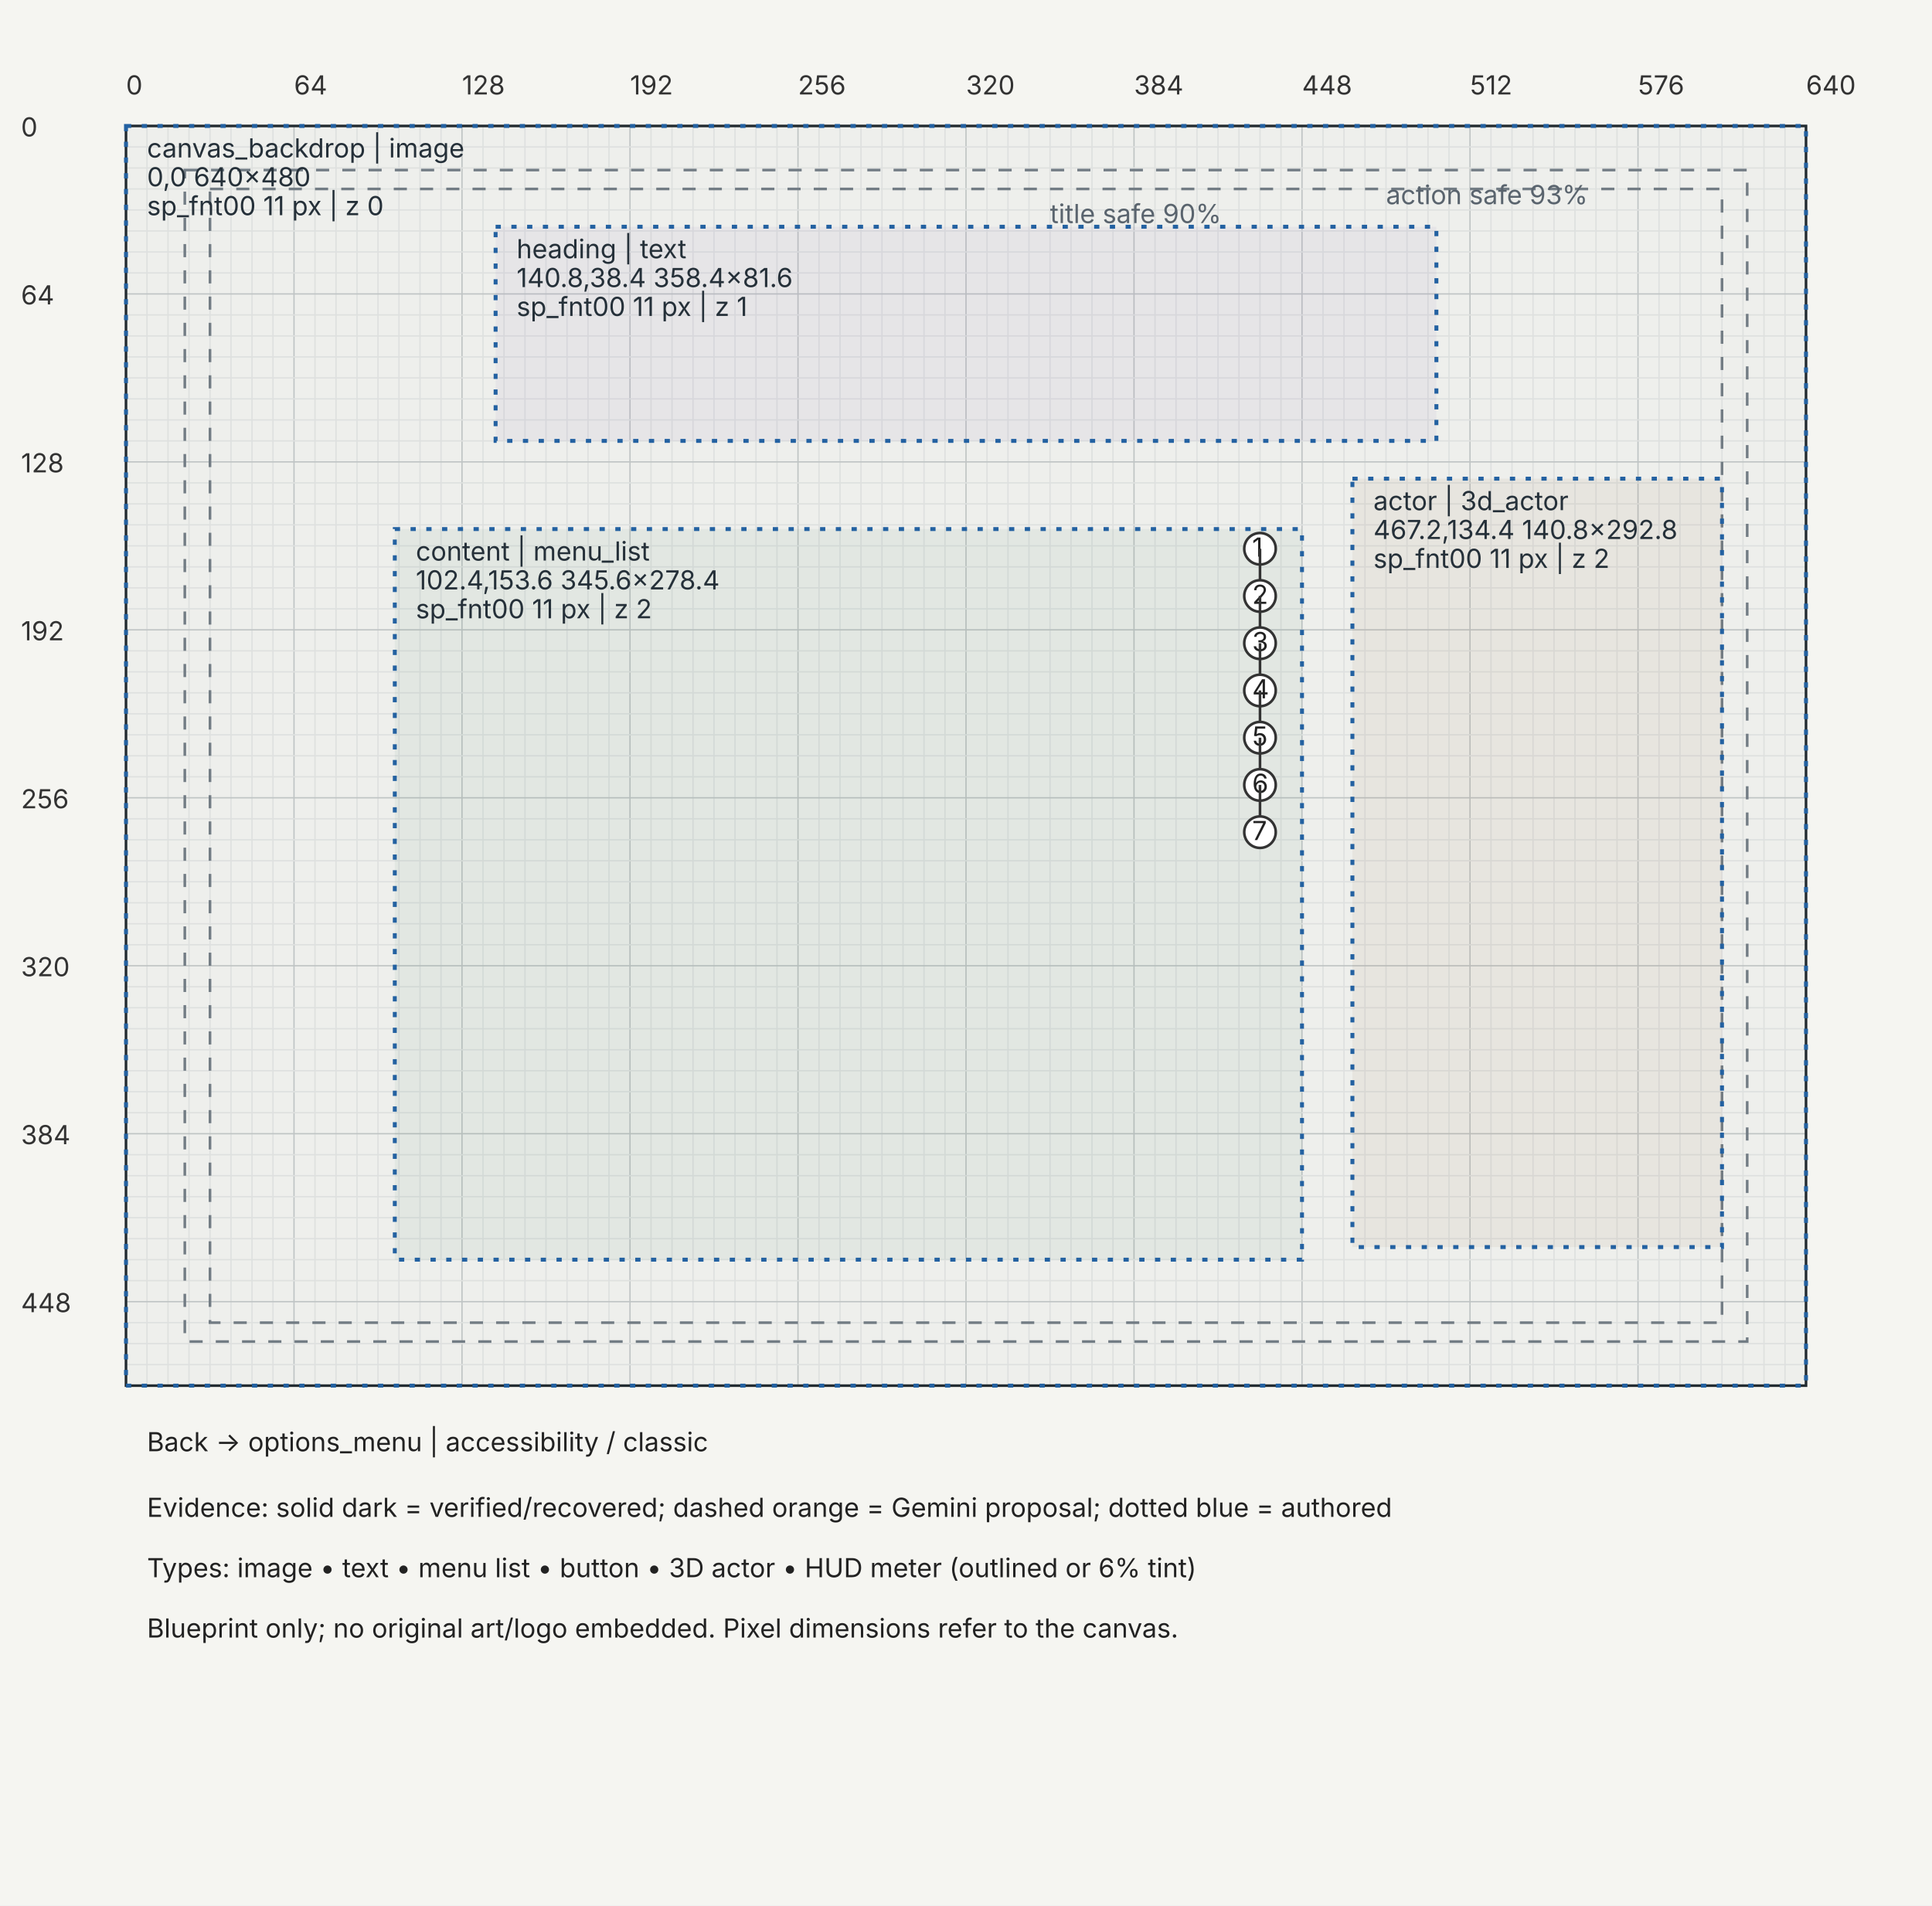
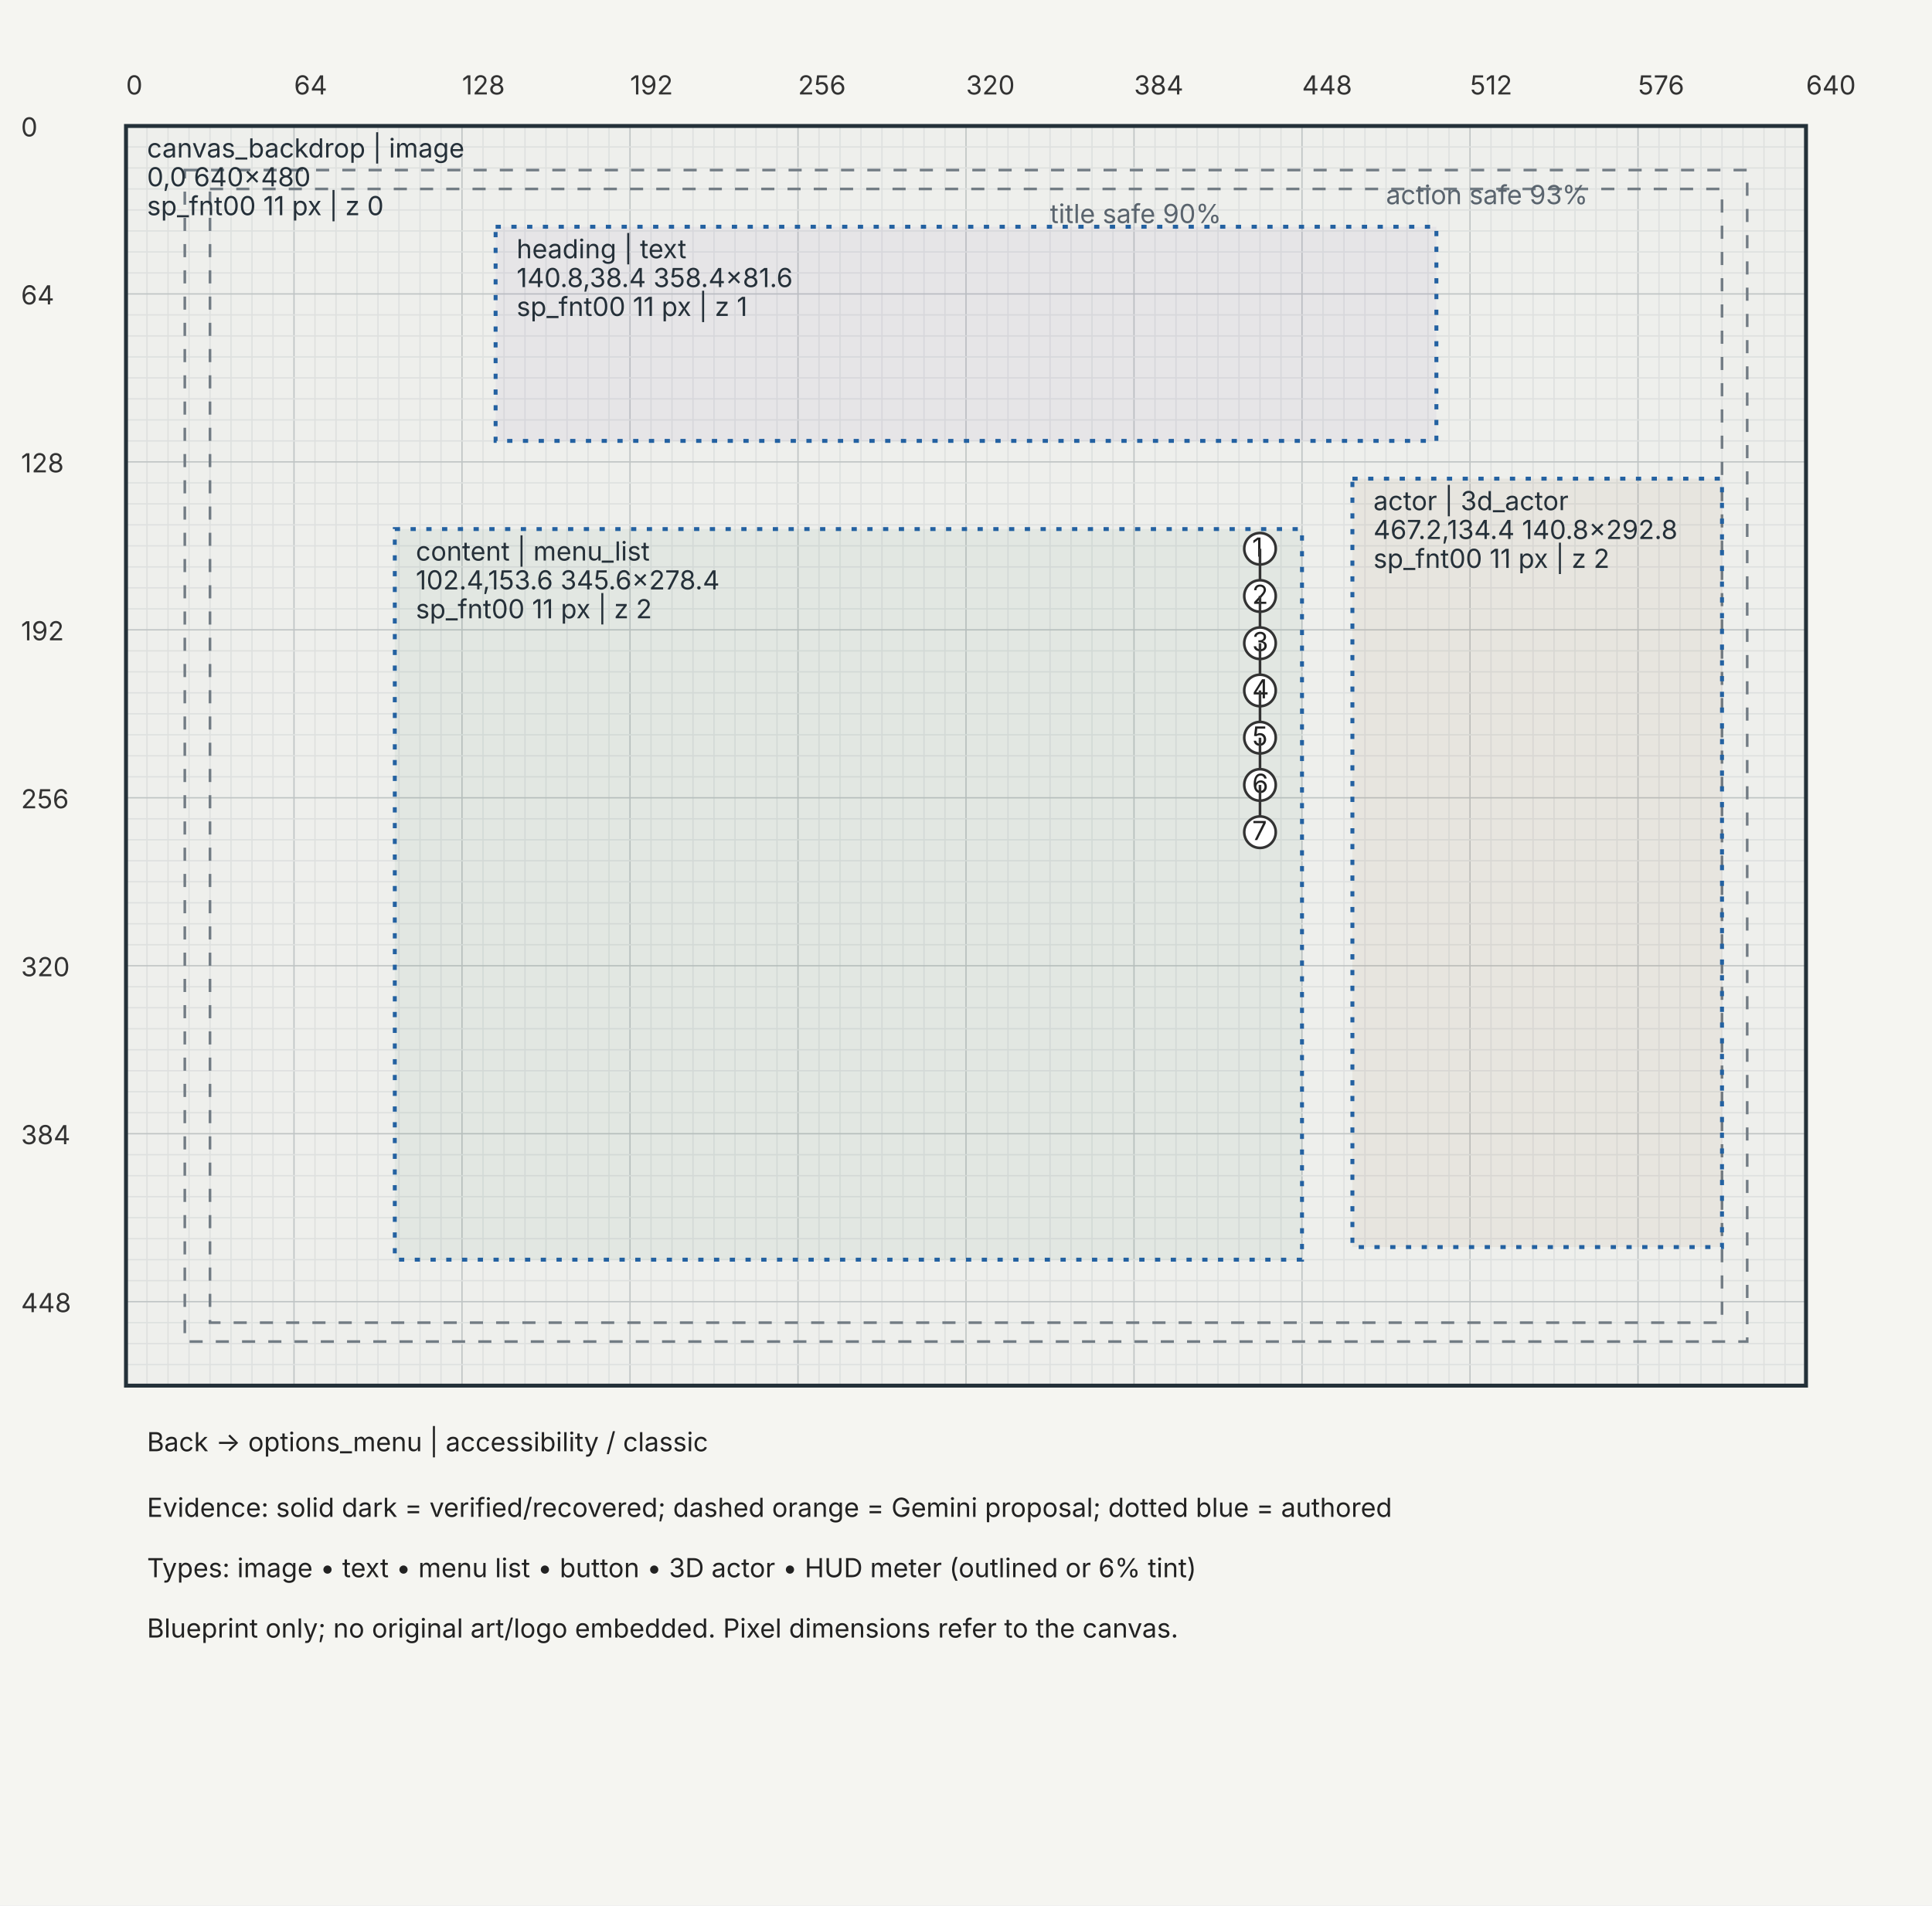
<svg xmlns="http://www.w3.org/2000/svg" width="736" height="726" viewBox="0 0 736 726">
  <rect width="100%" height="100%" fill="#f5f5f1" />
  <defs>
    <marker id="arrow" markerWidth="6" markerHeight="6" refX="5" refY="3" orient="auto">
      <path d="M0,0 L6,3 L0,6" fill="#333" />
    </marker>
  </defs>
  <g transform="translate(48,48)" font-family="Segoe UI,Inter,sans-serif" font-size="10">
    <path d="M0,0 V480" stroke="#c4c8c7" stroke-width="0.5" />
    <path d="M8,0 V480" stroke="#e4e6e3" stroke-width="0.5" />
    <path d="M16,0 V480" stroke="#e4e6e3" stroke-width="0.5" />
    <path d="M24,0 V480" stroke="#e4e6e3" stroke-width="0.5" />
    <path d="M32,0 V480" stroke="#e4e6e3" stroke-width="0.5" />
    <path d="M40,0 V480" stroke="#e4e6e3" stroke-width="0.5" />
    <path d="M48,0 V480" stroke="#e4e6e3" stroke-width="0.5" />
    <path d="M56,0 V480" stroke="#e4e6e3" stroke-width="0.5" />
    <path d="M64,0 V480" stroke="#c4c8c7" stroke-width="0.5" />
    <path d="M72,0 V480" stroke="#e4e6e3" stroke-width="0.5" />
    <path d="M80,0 V480" stroke="#e4e6e3" stroke-width="0.5" />
    <path d="M88,0 V480" stroke="#e4e6e3" stroke-width="0.5" />
    <path d="M96,0 V480" stroke="#e4e6e3" stroke-width="0.5" />
    <path d="M104,0 V480" stroke="#e4e6e3" stroke-width="0.5" />
    <path d="M112,0 V480" stroke="#e4e6e3" stroke-width="0.5" />
    <path d="M120,0 V480" stroke="#e4e6e3" stroke-width="0.5" />
    <path d="M128,0 V480" stroke="#c4c8c7" stroke-width="0.5" />
    <path d="M136,0 V480" stroke="#e4e6e3" stroke-width="0.5" />
    <path d="M144,0 V480" stroke="#e4e6e3" stroke-width="0.5" />
    <path d="M152,0 V480" stroke="#e4e6e3" stroke-width="0.5" />
    <path d="M160,0 V480" stroke="#e4e6e3" stroke-width="0.5" />
    <path d="M168,0 V480" stroke="#e4e6e3" stroke-width="0.5" />
    <path d="M176,0 V480" stroke="#e4e6e3" stroke-width="0.5" />
    <path d="M184,0 V480" stroke="#e4e6e3" stroke-width="0.5" />
    <path d="M192,0 V480" stroke="#c4c8c7" stroke-width="0.5" />
    <path d="M200,0 V480" stroke="#e4e6e3" stroke-width="0.5" />
    <path d="M208,0 V480" stroke="#e4e6e3" stroke-width="0.5" />
    <path d="M216,0 V480" stroke="#e4e6e3" stroke-width="0.5" />
    <path d="M224,0 V480" stroke="#e4e6e3" stroke-width="0.5" />
    <path d="M232,0 V480" stroke="#e4e6e3" stroke-width="0.5" />
    <path d="M240,0 V480" stroke="#e4e6e3" stroke-width="0.5" />
    <path d="M248,0 V480" stroke="#e4e6e3" stroke-width="0.5" />
    <path d="M256,0 V480" stroke="#c4c8c7" stroke-width="0.5" />
    <path d="M264,0 V480" stroke="#e4e6e3" stroke-width="0.5" />
    <path d="M272,0 V480" stroke="#e4e6e3" stroke-width="0.5" />
    <path d="M280,0 V480" stroke="#e4e6e3" stroke-width="0.5" />
    <path d="M288,0 V480" stroke="#e4e6e3" stroke-width="0.5" />
    <path d="M296,0 V480" stroke="#e4e6e3" stroke-width="0.5" />
    <path d="M304,0 V480" stroke="#e4e6e3" stroke-width="0.5" />
    <path d="M312,0 V480" stroke="#e4e6e3" stroke-width="0.5" />
    <path d="M320,0 V480" stroke="#c4c8c7" stroke-width="0.5" />
    <path d="M328,0 V480" stroke="#e4e6e3" stroke-width="0.5" />
    <path d="M336,0 V480" stroke="#e4e6e3" stroke-width="0.5" />
    <path d="M344,0 V480" stroke="#e4e6e3" stroke-width="0.5" />
    <path d="M352,0 V480" stroke="#e4e6e3" stroke-width="0.5" />
    <path d="M360,0 V480" stroke="#e4e6e3" stroke-width="0.5" />
    <path d="M368,0 V480" stroke="#e4e6e3" stroke-width="0.5" />
    <path d="M376,0 V480" stroke="#e4e6e3" stroke-width="0.5" />
    <path d="M384,0 V480" stroke="#c4c8c7" stroke-width="0.5" />
    <path d="M392,0 V480" stroke="#e4e6e3" stroke-width="0.5" />
    <path d="M400,0 V480" stroke="#e4e6e3" stroke-width="0.5" />
    <path d="M408,0 V480" stroke="#e4e6e3" stroke-width="0.5" />
    <path d="M416,0 V480" stroke="#e4e6e3" stroke-width="0.5" />
    <path d="M424,0 V480" stroke="#e4e6e3" stroke-width="0.5" />
    <path d="M432,0 V480" stroke="#e4e6e3" stroke-width="0.5" />
    <path d="M440,0 V480" stroke="#e4e6e3" stroke-width="0.5" />
    <path d="M448,0 V480" stroke="#c4c8c7" stroke-width="0.5" />
    <path d="M456,0 V480" stroke="#e4e6e3" stroke-width="0.5" />
    <path d="M464,0 V480" stroke="#e4e6e3" stroke-width="0.5" />
    <path d="M472,0 V480" stroke="#e4e6e3" stroke-width="0.5" />
    <path d="M480,0 V480" stroke="#e4e6e3" stroke-width="0.5" />
    <path d="M488,0 V480" stroke="#e4e6e3" stroke-width="0.5" />
    <path d="M496,0 V480" stroke="#e4e6e3" stroke-width="0.5" />
    <path d="M504,0 V480" stroke="#e4e6e3" stroke-width="0.5" />
    <path d="M512,0 V480" stroke="#c4c8c7" stroke-width="0.5" />
    <path d="M520,0 V480" stroke="#e4e6e3" stroke-width="0.5" />
    <path d="M528,0 V480" stroke="#e4e6e3" stroke-width="0.5" />
    <path d="M536,0 V480" stroke="#e4e6e3" stroke-width="0.5" />
    <path d="M544,0 V480" stroke="#e4e6e3" stroke-width="0.5" />
    <path d="M552,0 V480" stroke="#e4e6e3" stroke-width="0.5" />
    <path d="M560,0 V480" stroke="#e4e6e3" stroke-width="0.5" />
    <path d="M568,0 V480" stroke="#e4e6e3" stroke-width="0.5" />
    <path d="M576,0 V480" stroke="#c4c8c7" stroke-width="0.5" />
    <path d="M584,0 V480" stroke="#e4e6e3" stroke-width="0.5" />
    <path d="M592,0 V480" stroke="#e4e6e3" stroke-width="0.5" />
    <path d="M600,0 V480" stroke="#e4e6e3" stroke-width="0.5" />
    <path d="M608,0 V480" stroke="#e4e6e3" stroke-width="0.5" />
    <path d="M616,0 V480" stroke="#e4e6e3" stroke-width="0.5" />
    <path d="M624,0 V480" stroke="#e4e6e3" stroke-width="0.5" />
    <path d="M632,0 V480" stroke="#e4e6e3" stroke-width="0.5" />
    <path d="M640,0 V480" stroke="#c4c8c7" stroke-width="0.5" />
    <path d="M0,0 H640" stroke="#c4c8c7" stroke-width="0.5" />
    <path d="M0,8 H640" stroke="#e4e6e3" stroke-width="0.5" />
    <path d="M0,16 H640" stroke="#e4e6e3" stroke-width="0.5" />
    <path d="M0,24 H640" stroke="#e4e6e3" stroke-width="0.5" />
    <path d="M0,32 H640" stroke="#e4e6e3" stroke-width="0.5" />
    <path d="M0,40 H640" stroke="#e4e6e3" stroke-width="0.5" />
    <path d="M0,48 H640" stroke="#e4e6e3" stroke-width="0.5" />
    <path d="M0,56 H640" stroke="#e4e6e3" stroke-width="0.5" />
    <path d="M0,64 H640" stroke="#c4c8c7" stroke-width="0.5" />
    <path d="M0,72 H640" stroke="#e4e6e3" stroke-width="0.5" />
    <path d="M0,80 H640" stroke="#e4e6e3" stroke-width="0.5" />
    <path d="M0,88 H640" stroke="#e4e6e3" stroke-width="0.5" />
    <path d="M0,96 H640" stroke="#e4e6e3" stroke-width="0.5" />
    <path d="M0,104 H640" stroke="#e4e6e3" stroke-width="0.5" />
    <path d="M0,112 H640" stroke="#e4e6e3" stroke-width="0.5" />
    <path d="M0,120 H640" stroke="#e4e6e3" stroke-width="0.5" />
    <path d="M0,128 H640" stroke="#c4c8c7" stroke-width="0.5" />
    <path d="M0,136 H640" stroke="#e4e6e3" stroke-width="0.5" />
    <path d="M0,144 H640" stroke="#e4e6e3" stroke-width="0.5" />
    <path d="M0,152 H640" stroke="#e4e6e3" stroke-width="0.5" />
    <path d="M0,160 H640" stroke="#e4e6e3" stroke-width="0.5" />
    <path d="M0,168 H640" stroke="#e4e6e3" stroke-width="0.5" />
    <path d="M0,176 H640" stroke="#e4e6e3" stroke-width="0.5" />
    <path d="M0,184 H640" stroke="#e4e6e3" stroke-width="0.5" />
    <path d="M0,192 H640" stroke="#c4c8c7" stroke-width="0.5" />
    <path d="M0,200 H640" stroke="#e4e6e3" stroke-width="0.5" />
    <path d="M0,208 H640" stroke="#e4e6e3" stroke-width="0.5" />
    <path d="M0,216 H640" stroke="#e4e6e3" stroke-width="0.5" />
    <path d="M0,224 H640" stroke="#e4e6e3" stroke-width="0.5" />
    <path d="M0,232 H640" stroke="#e4e6e3" stroke-width="0.5" />
    <path d="M0,240 H640" stroke="#e4e6e3" stroke-width="0.5" />
    <path d="M0,248 H640" stroke="#e4e6e3" stroke-width="0.5" />
    <path d="M0,256 H640" stroke="#c4c8c7" stroke-width="0.5" />
    <path d="M0,264 H640" stroke="#e4e6e3" stroke-width="0.5" />
    <path d="M0,272 H640" stroke="#e4e6e3" stroke-width="0.5" />
    <path d="M0,280 H640" stroke="#e4e6e3" stroke-width="0.5" />
    <path d="M0,288 H640" stroke="#e4e6e3" stroke-width="0.5" />
    <path d="M0,296 H640" stroke="#e4e6e3" stroke-width="0.5" />
    <path d="M0,304 H640" stroke="#e4e6e3" stroke-width="0.5" />
    <path d="M0,312 H640" stroke="#e4e6e3" stroke-width="0.5" />
    <path d="M0,320 H640" stroke="#c4c8c7" stroke-width="0.5" />
    <path d="M0,328 H640" stroke="#e4e6e3" stroke-width="0.5" />
    <path d="M0,336 H640" stroke="#e4e6e3" stroke-width="0.5" />
    <path d="M0,344 H640" stroke="#e4e6e3" stroke-width="0.5" />
    <path d="M0,352 H640" stroke="#e4e6e3" stroke-width="0.5" />
    <path d="M0,360 H640" stroke="#e4e6e3" stroke-width="0.5" />
    <path d="M0,368 H640" stroke="#e4e6e3" stroke-width="0.5" />
    <path d="M0,376 H640" stroke="#e4e6e3" stroke-width="0.5" />
    <path d="M0,384 H640" stroke="#c4c8c7" stroke-width="0.5" />
    <path d="M0,392 H640" stroke="#e4e6e3" stroke-width="0.5" />
    <path d="M0,400 H640" stroke="#e4e6e3" stroke-width="0.5" />
    <path d="M0,408 H640" stroke="#e4e6e3" stroke-width="0.5" />
    <path d="M0,416 H640" stroke="#e4e6e3" stroke-width="0.5" />
    <path d="M0,424 H640" stroke="#e4e6e3" stroke-width="0.5" />
    <path d="M0,432 H640" stroke="#e4e6e3" stroke-width="0.5" />
    <path d="M0,440 H640" stroke="#e4e6e3" stroke-width="0.5" />
    <path d="M0,448 H640" stroke="#c4c8c7" stroke-width="0.5" />
    <path d="M0,456 H640" stroke="#e4e6e3" stroke-width="0.5" />
    <path d="M0,464 H640" stroke="#e4e6e3" stroke-width="0.5" />
    <path d="M0,472 H640" stroke="#e4e6e3" stroke-width="0.5" />
    <path d="M0,480 H640" stroke="#e4e6e3" stroke-width="0.5" />
    <text x="0" y="-12" fill="#333">0</text>
    <text x="64" y="-12" fill="#333">64</text>
    <text x="128" y="-12" fill="#333">128</text>
    <text x="192" y="-12" fill="#333">192</text>
    <text x="256" y="-12" fill="#333">256</text>
    <text x="320" y="-12" fill="#333">320</text>
    <text x="384" y="-12" fill="#333">384</text>
    <text x="448" y="-12" fill="#333">448</text>
    <text x="512" y="-12" fill="#333">512</text>
    <text x="576" y="-12" fill="#333">576</text>
    <text x="640" y="-12" fill="#333">640</text>
    <text x="-40" y="4" fill="#333">0</text>
    <text x="-40" y="68" fill="#333">64</text>
    <text x="-40" y="132" fill="#333">128</text>
    <text x="-40" y="196" fill="#333">192</text>
    <text x="-40" y="260" fill="#333">256</text>
    <text x="-40" y="324" fill="#333">320</text>
    <text x="-40" y="388" fill="#333">384</text>
    <text x="-40" y="452" fill="#333">448</text>
    <rect width="640" height="480" fill="none" stroke="#20282e" />
    <rect x="32" y="24" width="576" height="432" fill="none" stroke="#727b83" stroke-dasharray="5 5" />
    <text x="352" y="37" fill="#58626b">title safe 90%</text>
    <rect x="22.4" y="16.8" width="595.2" height="446.4" fill="none" stroke="#727b83" stroke-dasharray="5 5" />
    <text x="480" y="29.8" fill="#58626b">action safe 93%</text>
    <g>
-       <rect x="0" y="0" width="640" height="480" fill="#7c8c97" fill-opacity="0.06" stroke="#2361a1" stroke-width="1.5" stroke-dasharray="2 4" />
+       <rect x="0" y="0" width="640" height="480" fill="#7c8c97" fill-opacity="0.06" stroke="#243139" stroke-width="1.5" stroke-dasharray="" />
      <text x="8" y="12" fill="#253039">canvas_backdrop | image</text>
      <text x="8" y="23" fill="#253039">0,0 640×480</text>
      <text x="8" y="34" fill="#253039">sp_fnt00 11 px | z 0</text>
    </g>
    <g>
      <rect x="140.8" y="38.4" width="358.4" height="81.6" fill="#6651a5" fill-opacity="0.06" stroke="#2361a1" stroke-width="1.5" stroke-dasharray="2 4" />
      <text x="148.8" y="50.4" fill="#253039">heading | text</text>
      <text x="148.8" y="61.4" fill="#253039">140.8,38.4 358.4×81.6</text>
      <text x="148.8" y="72.4" fill="#253039">sp_fnt00 11 px | z 1</text>
    </g>
    <g>
      <rect x="102.4" y="153.6" width="345.6" height="278.4" fill="#296b4f" fill-opacity="0.06" stroke="#2361a1" stroke-width="1.5" stroke-dasharray="2 4" />
      <text x="110.4" y="165.6" fill="#253039">content | menu_list</text>
      <text x="110.4" y="176.6" fill="#253039">102.4,153.6 345.6×278.4</text>
      <text x="110.4" y="187.6" fill="#253039">sp_fnt00 11 px | z 2</text>
    </g>
    <g>
      <rect x="467.2" y="134.4" width="140.8" height="292.8" fill="#775020" fill-opacity="0.06" stroke="#2361a1" stroke-width="1.5" stroke-dasharray="2 4" />
      <text x="475.2" y="146.4" fill="#253039">actor | 3d_actor</text>
      <text x="475.2" y="157.4" fill="#253039">467.2,134.4 140.8×292.8</text>
      <text x="475.2" y="168.4" fill="#253039">sp_fnt00 11 px | z 2</text>
    </g>
    <circle cx="432.0" cy="161.1" r="6" fill="#fff" stroke="#333" />
    <text x="429.0" y="164.1" fill="#222">1</text>
    <path d="M432.0,161.1 L432.0,179.1" stroke="#333" marker-end="url(#arrow)" />
    <circle cx="432.0" cy="179.1" r="6" fill="#fff" stroke="#333" />
    <text x="429.0" y="182.1" fill="#222">2</text>
    <path d="M432.0,179.1 L432.0,197.1" stroke="#333" marker-end="url(#arrow)" />
    <circle cx="432.0" cy="197.1" r="6" fill="#fff" stroke="#333" />
    <text x="429.0" y="200.1" fill="#222">3</text>
    <path d="M432.0,197.1 L432.0,215.1" stroke="#333" marker-end="url(#arrow)" />
    <circle cx="432.0" cy="215.1" r="6" fill="#fff" stroke="#333" />
    <text x="429.0" y="218.1" fill="#222">4</text>
    <path d="M432.0,215.1 L432.0,233.1" stroke="#333" marker-end="url(#arrow)" />
    <circle cx="432.0" cy="233.1" r="6" fill="#fff" stroke="#333" />
    <text x="429.0" y="236.1" fill="#222">5</text>
    <path d="M432.0,233.1 L432.0,251.1" stroke="#333" marker-end="url(#arrow)" />
    <circle cx="432.0" cy="251.1" r="6" fill="#fff" stroke="#333" />
    <text x="429.0" y="254.1" fill="#222">6</text>
    <path d="M432.0,251.1 L432.0,269.1" stroke="#333" marker-end="url(#arrow)" />
    <circle cx="432.0" cy="269.1" r="6" fill="#fff" stroke="#333" />
    <text x="429.0" y="272.1" fill="#222">7</text>
    <text x="8" y="505" fill="#222">Back → options_menu | accessibility / classic</text>
    <text x="8" y="530" fill="#222">Evidence: solid dark = verified/recovered; dashed orange = Gemini proposal; dotted blue = authored</text>
    <text x="8" y="553" fill="#222">Types: image • text • menu list • button • 3D actor • HUD meter (outlined or 6% tint)</text>
    <text x="8" y="576" fill="#222">Blueprint only; no original art/logo embedded. Pixel dimensions refer to the canvas.</text>
  </g>
</svg>
